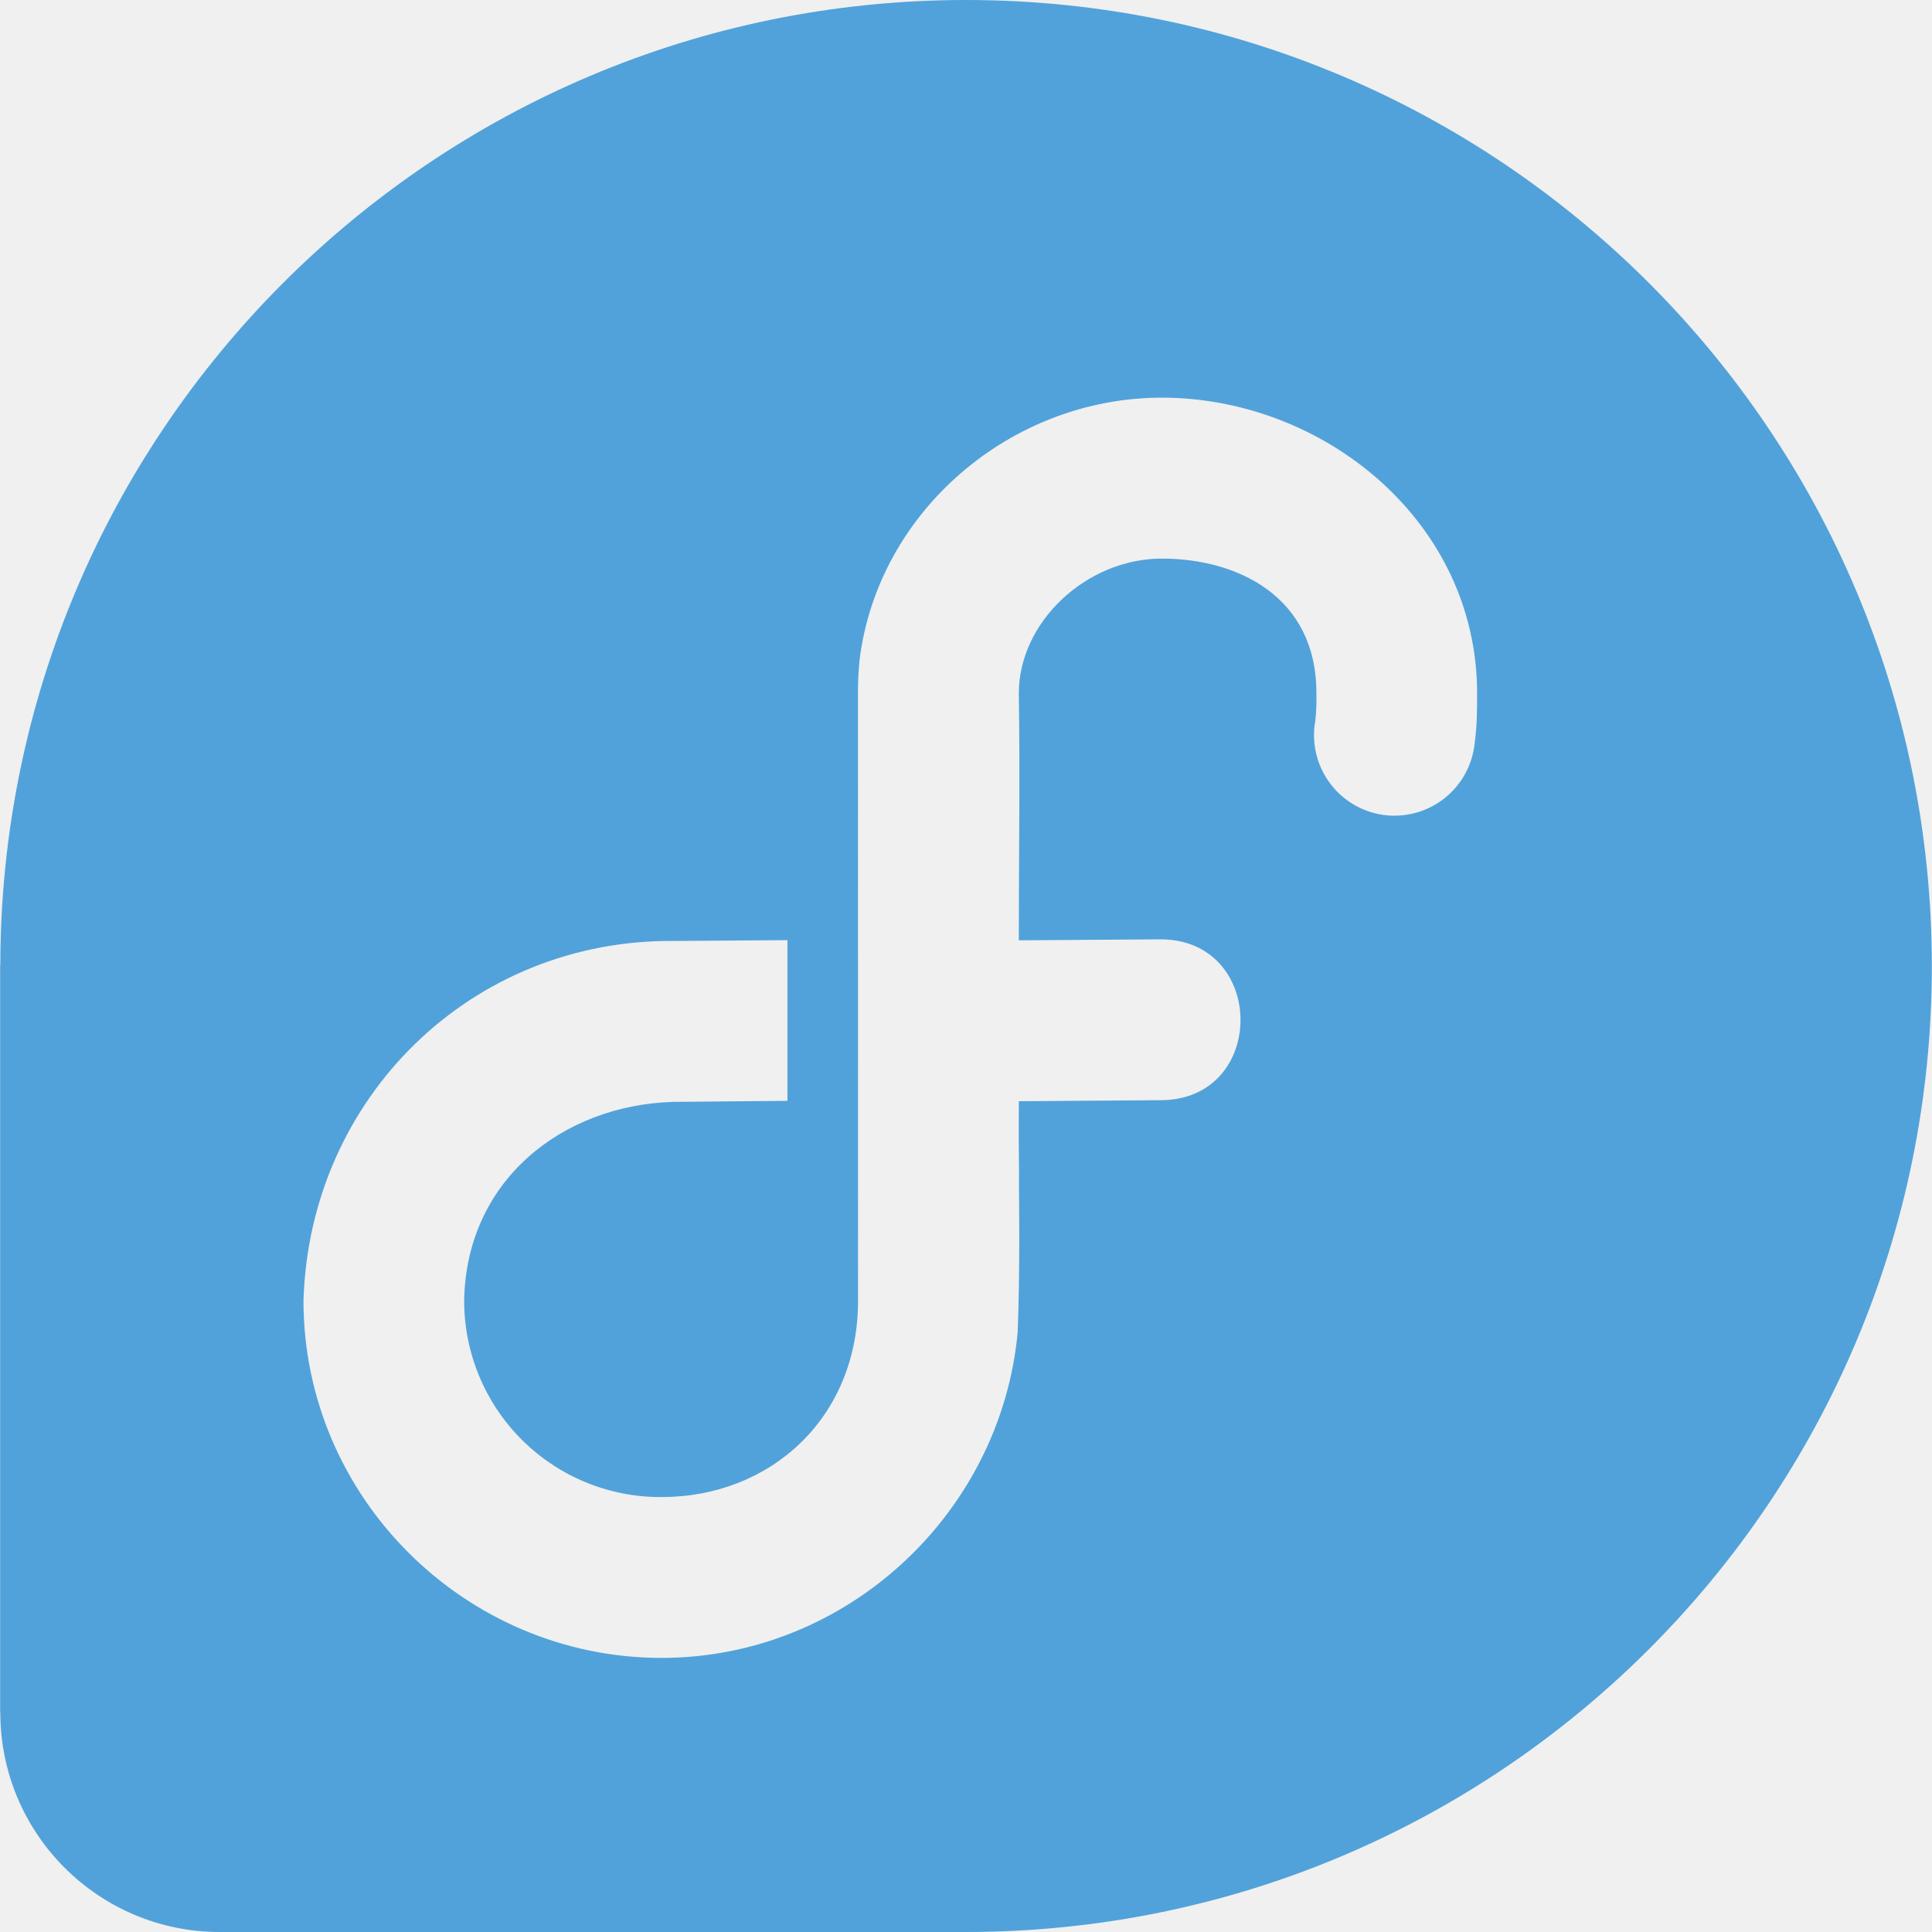
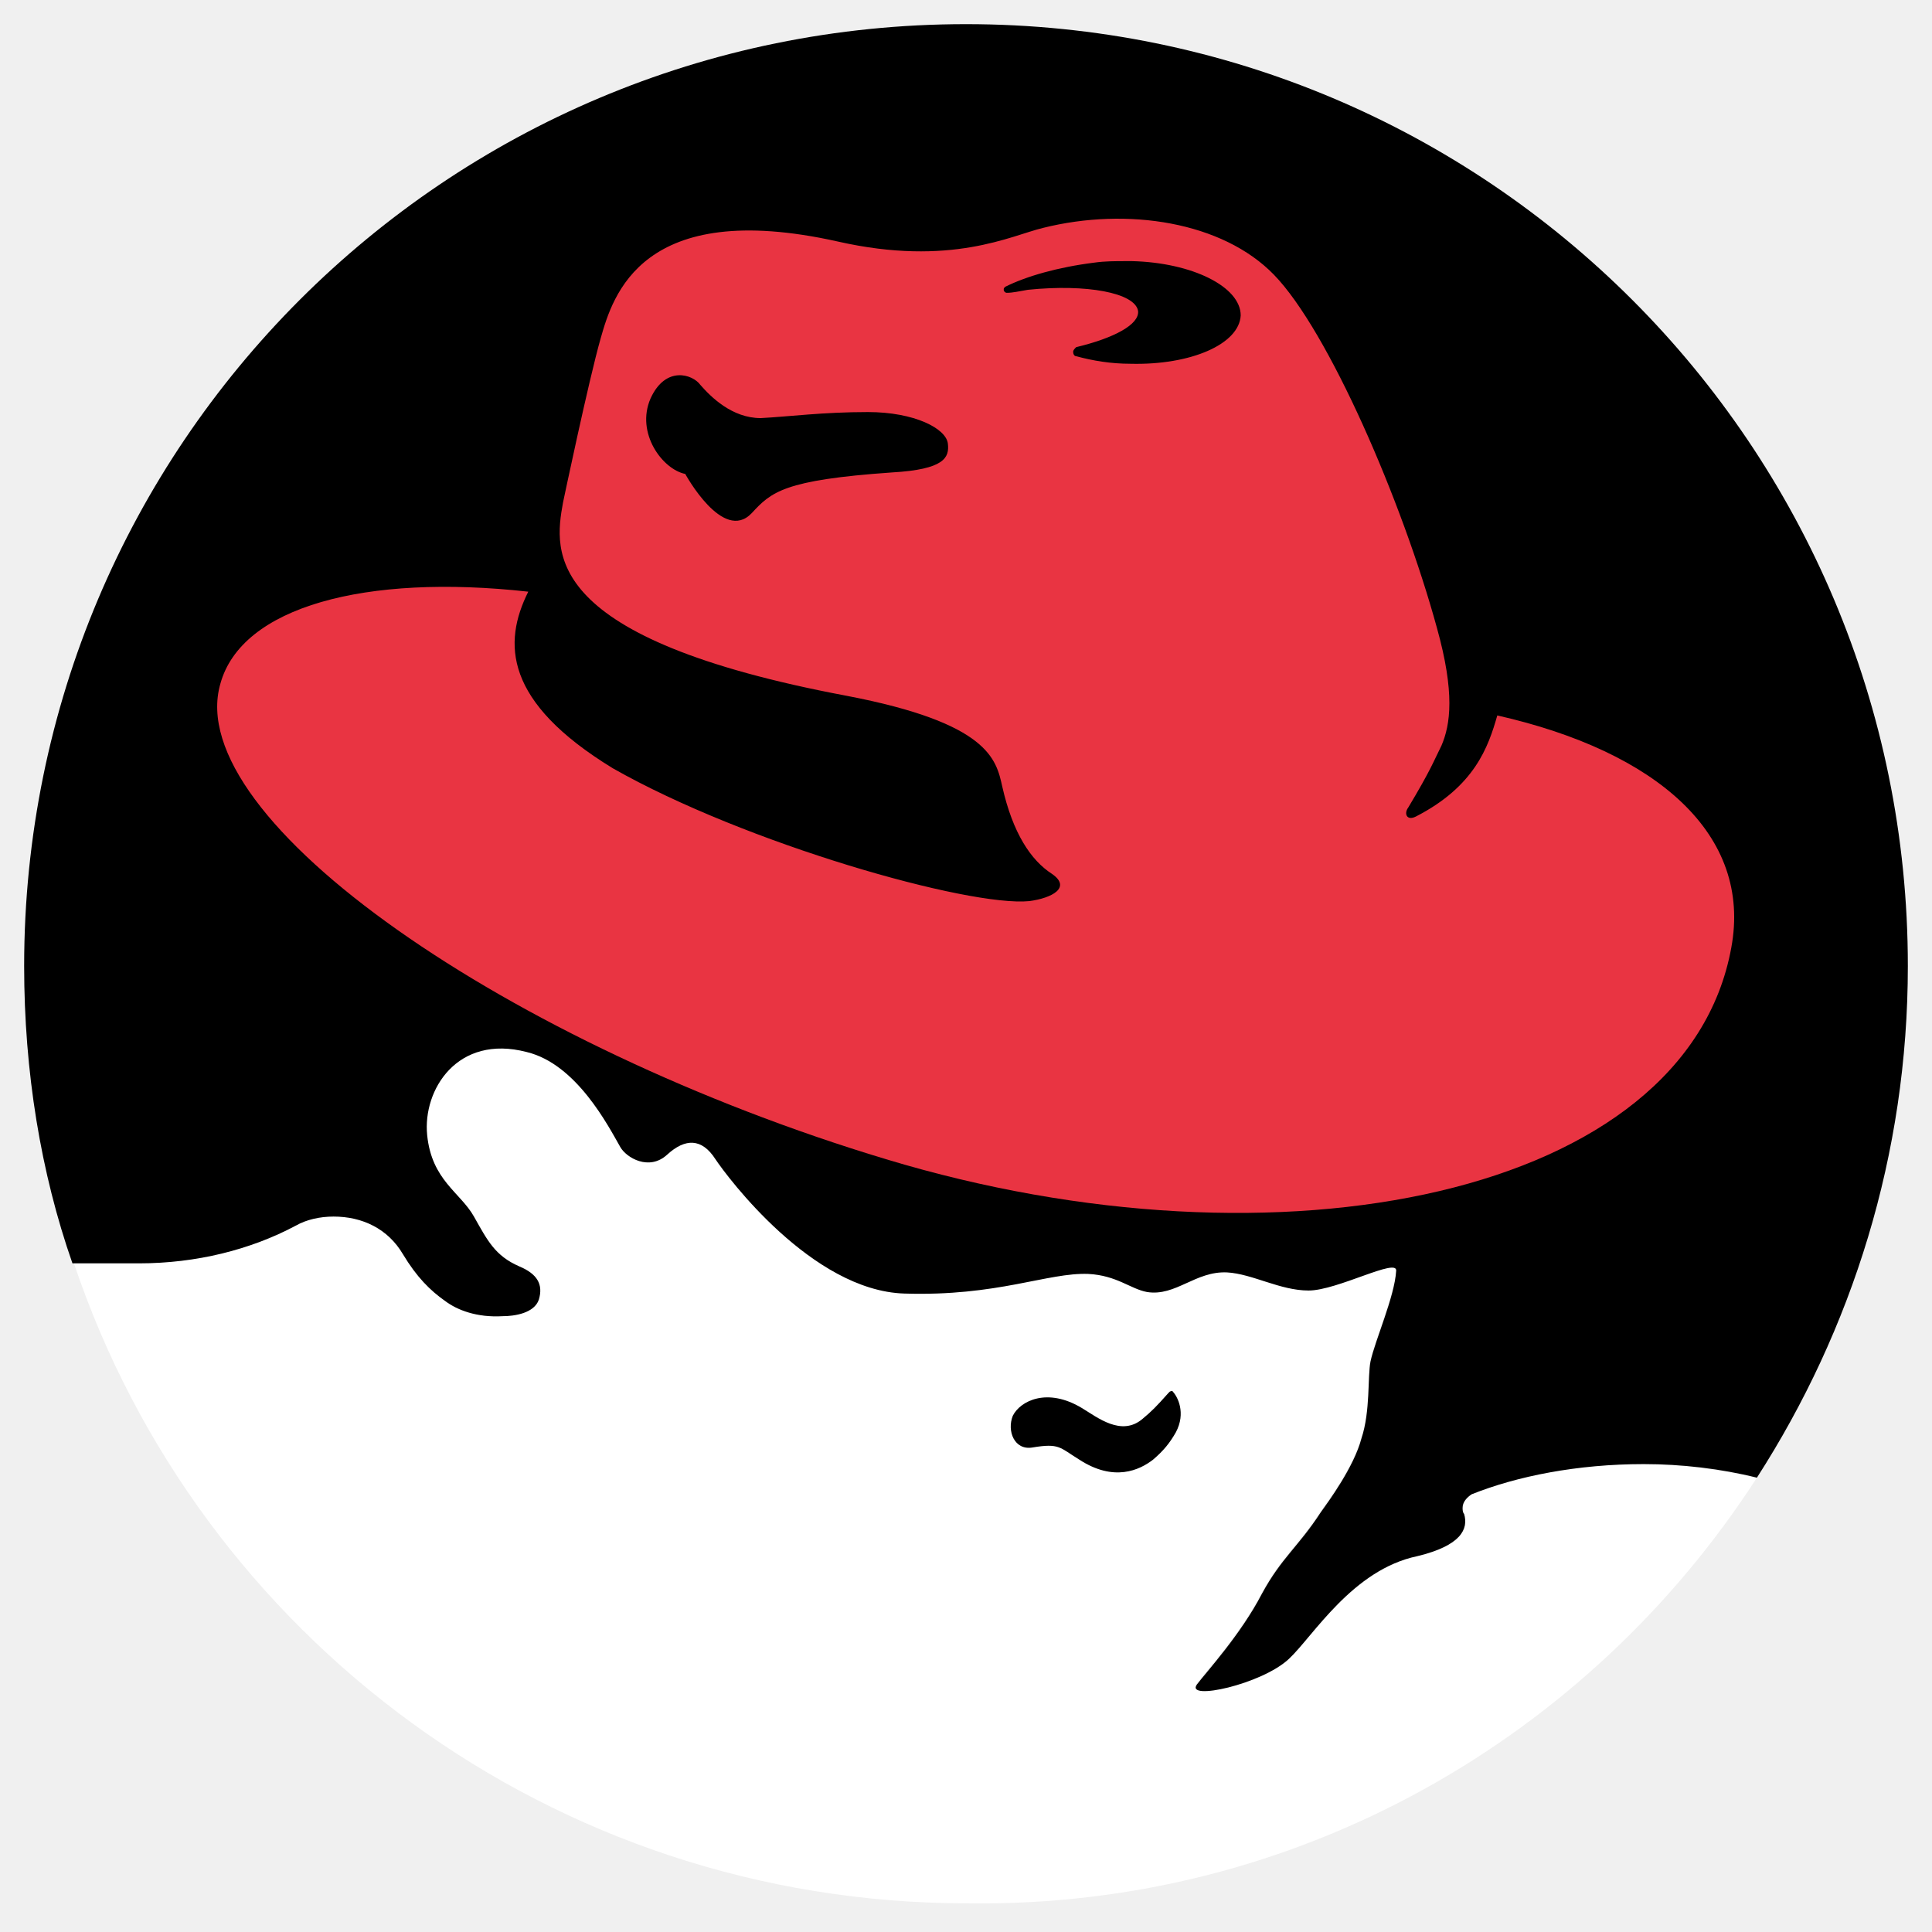
- <svg xmlns="http://www.w3.org/2000/svg" fill="#51A2DA" role="img" viewBox="0 0 24 24">
-   <path d="M12.001 0C5.376 0 .008 5.369.004 11.992H.002v9.287h.002A2.726 2.726 0 0 0 2.73 24h9.275c6.626-.004 11.993-5.372 11.993-11.997C23.998 5.375 18.628 0 12 0zm2.431 4.94c2.015 0 3.917 1.543 3.917 3.671 0 .197.001.395-.03.619a1.002 1.002 0 0 1-1.137.893 1.002 1.002 0 0 1-.842-1.175 2.61 2.61 0 0 0 .013-.337c0-1.207-.987-1.672-1.92-1.672-.934 0-1.775.784-1.777 1.672.016 1.027 0 2.046 0 3.07l1.732-.012c1.352-.028 1.368 2.009.016 1.998l-1.748.013c-.004.826.006.677.002 1.093 0 0 .015 1.01-.016 1.776-.209 2.25-2.124 4.046-4.424 4.046-2.438 0-4.448-1.993-4.448-4.437.073-2.515 2.078-4.492 4.603-4.469l1.409-.01v1.996l-1.409.013h-.007c-1.388.04-2.577.984-2.6 2.47a2.438 2.438 0 0 0 2.452 2.439c1.356 0 2.441-.987 2.441-2.437l-.001-7.557c0-.14.005-.252.02-.407.23-1.848 1.883-3.256 3.754-3.256z" />
+ <svg xmlns="http://www.w3.org/2000/svg" viewBox="0 0 128 128">
+   <path fill="#fff" d="M116.4 97.9c-2.4-.5-5-.9-7.5-.9-4.4 0-8.4.8-11.4 2-.3.2-.6.5-.6.9 0 .1 0 .3.1.4.3 1-.2 2.1-3.1 2.7-4.3.9-6.9 5.3-8.5 6.8-1.8 1.7-6.9 2.8-6.1 1.7.6-.8 2.9-3.3 4.3-6 1.3-2.4 2.4-3.1 3.9-5.4.5-.7 2.2-3 2.7-4.9.6-1.8.4-4.1.6-5.1.3-1.4 1.6-4.3 1.7-6 .1-.9-3.9 1.4-5.8 1.4s-3.7-1.1-5.4-1.2c-2.1-.1-3.4 1.6-5.3 1.3-1.1-.2-2-1.1-3.9-1.2-2.7-.1-6 1.5-12.2 1.3-6.1-.2-11.7-7.7-12.5-8.9-.9-1.4-2-1.4-3.2-.3-1.2 1.1-2.7.2-3.1-.5-.8-1.4-2.9-5.5-6.2-6.3-4.6-1.2-6.9 2.5-6.6 5.5.3 3 2.2 3.8 3.1 5.4.9 1.6 1.4 2.6 3 3.3 1.2.5 1.6 1.2 1.3 2.2-.3.9-1.6 1.1-2.4 1.1-1.7.1-3-.4-3.8-1-1-.7-1.9-1.6-2.8-3.1-1-1.7-2.7-2.5-4.6-2.5-.9 0-1.8.2-2.5.6-3 1.6-6.6 2.5-10.4 2.5H4.9c8.3 24.7 31.7 42.4 59.2 42.4 21.9.3 41.2-11 52.3-28.2" />
+   <path d="M116.4 97.9c-2.4-.6-5-.9-7.5-.9-4.4 0-8.4.8-11.4 2-.3.2-.6.5-.6.9 0 .1 0 .3.1.4.3 1-.2 2.1-3.1 2.8-4.3.9-6.9 5.3-8.5 6.8-1.8 1.7-6.9 2.8-6.1 1.7.6-.8 2.9-3.3 4.3-6 1.3-2.4 2.4-3.1 3.9-5.4.5-.7 2.2-3 2.7-4.9.6-1.8.4-4.1.6-5.1.3-1.4 1.6-4.3 1.7-6 .1-.9-3.9 1.3-5.8 1.3s-3.7-1.1-5.4-1.2c-2.1-.1-3.4 1.6-5.3 1.3-1.1-.2-2-1.1-3.9-1.2-2.7-.1-6 1.5-12.2 1.3-6.1-.2-11.7-7.7-12.5-8.9-.9-1.4-2-1.4-3.2-.3-1.2 1.1-2.7.2-3.1-.5-.8-1.4-2.9-5.5-6.2-6.3-4.6-1.2-6.9 2.5-6.6 5.5.3 3 2.2 3.8 3.1 5.4.9 1.6 1.4 2.6 3 3.3 1.2.5 1.6 1.2 1.3 2.2-.3.9-1.6 1.1-2.4 1.1-1.7.1-3-.4-3.8-1-1-.7-1.9-1.6-2.8-3.1-1-1.7-2.7-2.5-4.6-2.5-.9 0-1.8.2-2.5.6-3 1.6-6.6 2.5-10.4 2.5H4.8C2.7 77.7 1.6 71 1.6 64 1.6 29.5 29.5 1.6 64 1.6s62.4 27.9 62.4 62.4c0 12.5-3.7 24.1-10 33.9m-38.7-5.7c.3.3.9 1.4.2 2.7-.4.7-.8 1.2-1.5 1.8-.9.7-2.6 1.5-4.9 0-1.3-.8-1.3-1.1-3.1-.8-1.2.2-1.7-1.1-1.3-2.1.5-1 2.3-1.9 4.6-.5 1 .6 2.6 1.9 4 .7.6-.5.9-.8 1.7-1.7l.1-.1c.2-.1.2 0 .2 0" />
+   <path fill="#E93442" d="M59.1 31.3c-7.2.5-8 1.3-9.3 2.7-1.9 2-4.4-2.6-4.4-2.6-1.5-.3-3.3-2.7-2.3-5 1-2.2 2.8-1.6 3.3-.9.7.8 2.1 2.2 4 2.2 1.9-.1 4.1-.4 7.1-.4 3.1 0 5.2 1.1 5.3 2.1.1.9-.2 1.7-3.7 1.9m7.6-11.9c-.1 0-.2-.1-.2-.2s0-.1.1-.2c1.4-.7 3.5-1.3 5.9-1.6.7-.1 1.4-.1 2.1-.1h.4c4 .1 7.2 1.7 7.2 3.6-.1 1.9-3.3 3.3-7.3 3.2-1.3 0-2.5-.2-3.6-.5-.1 0-.2-.1-.2-.3 0-.1.1-.2.2-.3 2.5-.6 4.2-1.5 4.1-2.4-.2-1.2-3.4-1.8-7.3-1.4-.6.1-1 .2-1.4.2m32.5 28c-.6 2.1-1.5 4.7-5.4 6.7-.6.3-.8-.2-.5-.6 1.5-2.5 1.7-3.1 2.2-4.1.6-1.4.9-3.5-.3-7.8-2.3-8.4-7.2-19.7-10.8-23.4-3.4-3.5-9.7-4.5-15.3-3.1-2.1.5-6.1 2.6-13.6.9-13-2.9-14.9 3.6-15.7 6.4-.8 2.8-2.5 10.9-2.5 10.9-.6 3.3-1.4 9 18.8 12.8 9.4 1.8 9.9 4.2 10.3 6 .7 3.1 1.9 4.9 3.3 5.8 1.3.9 0 1.6-1.5 1.8-4 .4-18.8-3.8-27.6-8.8-7.2-4.4-7.3-8.3-5.6-11.7-10.8-1.2-19 1-20.4 6.1-2.6 9 19.2 24 44.1 31.5 26.1 7.9 53 2.4 56-14 1.4-7.5-4.9-13-15.5-15.4" />
</svg>
